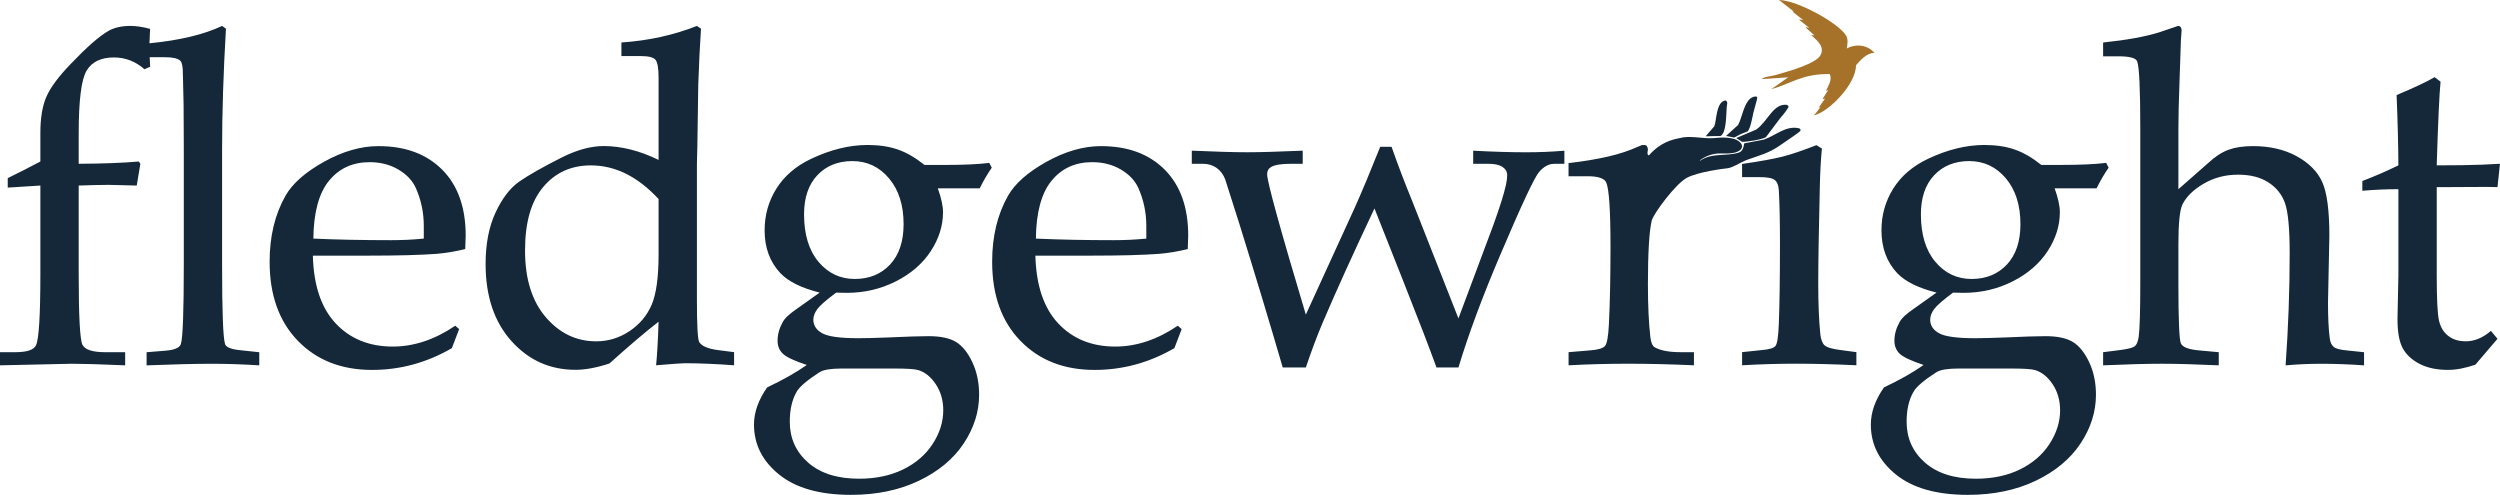
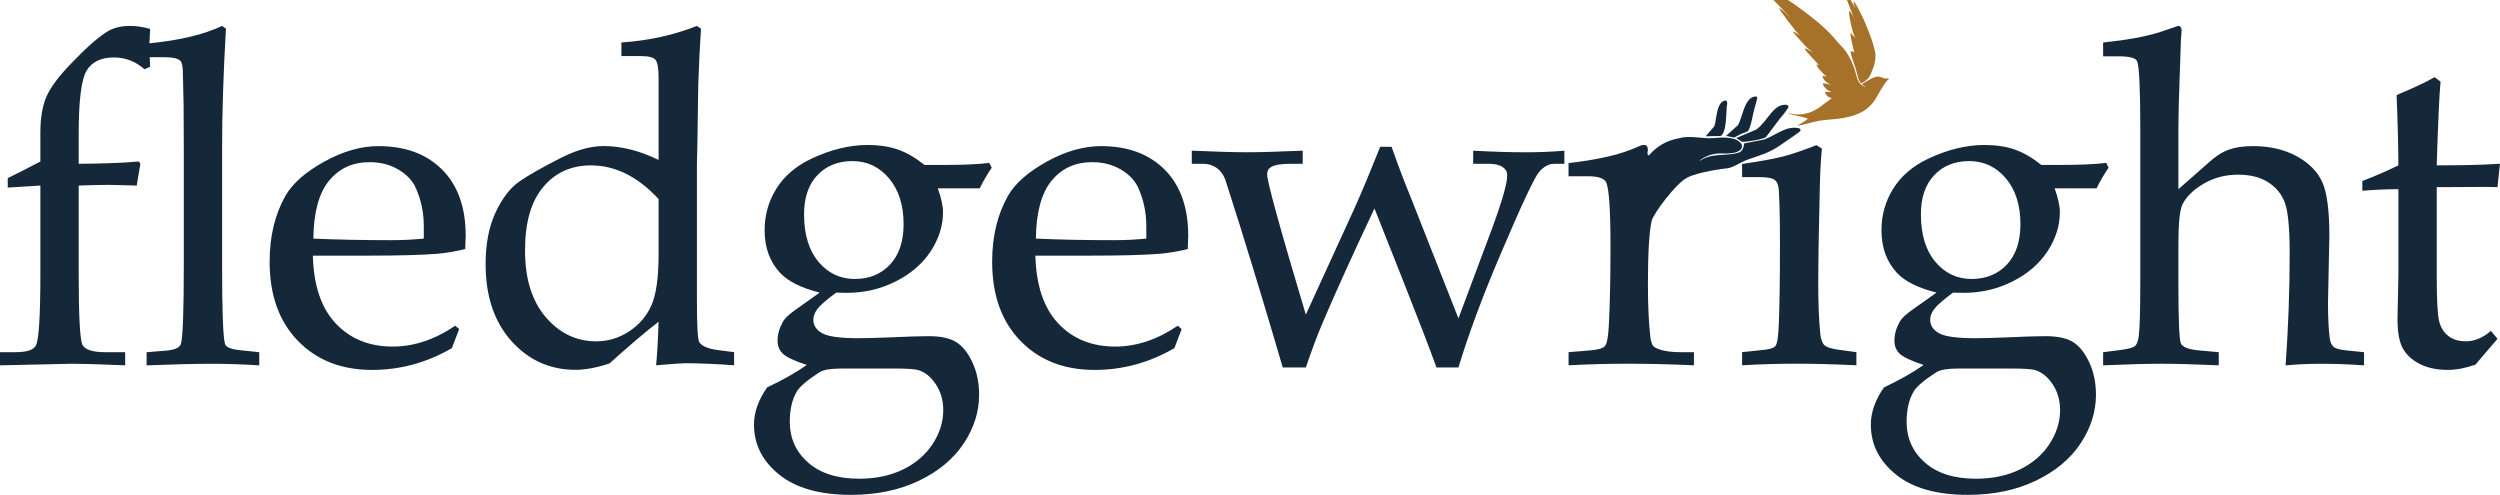
<svg xmlns="http://www.w3.org/2000/svg" version="1.1" viewBox="0 0 915.26 181.15">
  <path fill-rule="evenodd" fill="#14283A" d="M82.39,125.95c-.72-2.27-1.08-11.87-1.08-28.8v-42.67c0-13.12.47-27.78,1.41-43.99l-1.41-1c-6.67,3.16-15.54,5.28-26.59,6.36.03-1.47.11-3.23.23-5.28-2.66-.72-5.07-1.08-7.24-1.08-3.27,0-5.99.64-8.15,1.91-3.27,1.89-7.85,5.9-13.72,12.06-4.44,4.6-7.39,8.59-8.86,11.97s-2.2,7.76-2.2,13.14v10.56c-4.04,2.14-8.02,4.17-11.95,6.09v3.46l11.95-.75v32.29c0,15.11-.53,23.82-1.58,26.15-.78,1.72-3.32,2.57-7.64,2.57H0v4.81l26.28-.58c3.94,0,10.45.19,19.54.58v-4.81h-7.3c-4.65,0-7.43-.91-8.34-2.74-.91-1.83-1.37-10.49-1.37-25.98v-32.29c4.87-.17,8.55-.25,11.04-.25l10.21.25,1.33-7.97-.58-.83c-5.7.5-13.03.78-22,.83v-11.06c0-12.26.98-19.96,2.95-23.13,1.96-3.16,5.27-4.74,9.92-4.74,4.2,0,7.94,1.44,11.21,4.32l2.08-.91c-.07-1.28-.13-2.44-.17-3.49h5.69c2.82,0,4.68.44,5.56,1.33.61.61.91,2.27.91,4.98l.25,10.87.08,15.94v42.42c0,17.49-.36,27.31-1.08,29.47-.44,1.33-2.24,2.13-5.4,2.41l-7.14.58v4.81c9.87-.39,17.85-.58,23.95-.58,5.49,0,11.26.19,17.3.58v-4.81l-7.06-.75c-3.27-.33-5.09-1.08-5.48-2.24ZM138.63,53.49c-6.47,0-13.14,1.91-20,5.73-6.86,3.82-11.57,7.97-14.11,12.45-3.87,6.81-5.81,14.86-5.81,24.16,0,12.17,3.44,21.82,10.33,28.93,6.89,7.11,15.95,10.67,27.18,10.67,5.15,0,10.15-.66,15.02-1.99,4.87-1.33,9.6-3.32,14.19-5.98l2.66-6.97-1.41-1.25c-3.76,2.55-7.54,4.46-11.36,5.73-3.81,1.27-7.65,1.91-11.52,1.91-8.62,0-15.58-2.82-20.89-8.47-5.3-5.64-8.09-13.92-8.37-24.82h20.72c10.5,0,18.7-.22,24.62-.66,3.32-.28,6.8-.86,10.44-1.74l.17-4.9c0-10.35-2.86-18.4-8.59-24.16-5.73-5.75-13.49-8.63-23.28-8.63ZM155.15,87.35c-3.87.39-7.89.58-12.04.58-10.35,0-19.81-.19-28.39-.58.11-9.57,2.02-16.63,5.73-21.17,3.71-4.54,8.66-6.81,14.86-6.81,3.98,0,7.5.9,10.54,2.7,3.04,1.8,5.17,4.05,6.39,6.77,1.94,4.37,2.91,8.99,2.91,13.86v4.65ZM255.97,125.2c-.55-1.05-.83-6.2-.83-15.45v-49.59l.17-7.14.33-22.1c.28-7.97.61-14.78,1-20.43l-1.5-1c-8.55,3.39-17.76,5.4-27.64,6.06v4.98h7.14c2.77,0,4.54.44,5.31,1.33.77.89,1.16,3.08,1.16,6.57v30.11c-3.54-1.71-6.98-2.99-10.32-3.82-3.34-.83-6.59-1.25-9.74-1.25-4.64,0-9.7,1.36-15.17,4.07-7.13,3.6-12.38,6.57-15.75,8.92-3.37,2.35-6.27,6.13-8.7,11.33-2.43,5.2-3.65,11.48-3.65,18.84,0,11.79,3.15,21.2,9.45,28.22,6.3,7.03,14.12,10.54,23.46,10.54,3.59,0,7.74-.77,12.43-2.32,7.29-6.56,13.29-11.65,17.99-15.29-.22,6.89-.53,12.2-.91,15.95,6.05-.5,9.55-.75,10.49-.75,5.22,0,11.24.25,18.06.75v-4.81l-5.89-.75c-3.76-.5-6.06-1.5-6.89-2.99ZM241.11,93.12c0,8.42-.86,14.6-2.57,18.54-1.71,3.94-4.42,7.13-8.12,9.6-3.7,2.47-7.76,3.7-12.18,3.7-7.24,0-13.38-2.95-18.44-8.85-5.06-5.9-7.58-14.03-7.58-24.39s2.21-17.94,6.63-23.23c4.42-5.29,10.25-7.94,17.48-7.94,4.47,0,8.77,1.03,12.89,3.08,4.12,2.05,8.08,5.13,11.89,9.23v20.28ZM345.42,60.38h-6.97c-3.32-2.66-6.57-4.54-9.75-5.64-3.18-1.11-6.88-1.66-11.08-1.66-6.64,0-13.53,1.69-20.67,5.07-5.59,2.66-9.82,6.29-12.7,10.89-2.88,4.6-4.32,9.7-4.32,15.3,0,6.37,1.94,11.61,5.81,15.71,2.93,3.05,7.71,5.4,14.35,7.07l-8.04,5.71c-2.93,1.99-4.75,3.67-5.47,5.05-1.27,2.26-1.91,4.55-1.91,6.87,0,1.93.65,3.52,1.95,4.76,1.3,1.24,4.22,2.61,8.75,4.1-3.93,2.77-8.77,5.51-14.52,8.22-3.21,4.59-4.81,9.13-4.81,13.61,0,7.25,3.07,13.35,9.21,18.3,6.14,4.95,14.91,7.43,26.31,7.43,9.35,0,17.62-1.72,24.82-5.15,7.19-3.44,12.67-7.99,16.44-13.67,3.76-5.68,5.64-11.62,5.64-17.83,0-4.43-.83-8.41-2.49-11.93-1.66-3.52-3.65-5.98-5.98-7.4-2.32-1.41-5.67-2.12-10.04-2.12-3.04,0-7.97.16-14.78.47-4.76.19-8.41.28-10.96.28-6.64,0-11.04-.61-13.2-1.82-2.16-1.21-3.24-2.86-3.24-4.96,0-1.27.48-2.56,1.45-3.88s3.27-3.33,6.91-6.03l3.9.08c6.42,0,12.4-1.4,17.94-4.2,5.54-2.8,9.8-6.49,12.79-11.06,2.99-4.58,4.48-9.33,4.48-14.27,0-2.27-.64-5.19-1.91-8.74h15.36c1.27-2.62,2.74-5.14,4.4-7.54l-.91-1.76c-3.98.5-9.57.75-16.77.75ZM300.08,136.25c1.44-.89,4.12-1.33,8.04-1.33h19.4c4.53,0,7.43.19,8.7.58,2.49.78,4.63,2.52,6.42,5.24,1.8,2.72,2.69,5.88,2.69,9.48,0,4.21-1.29,8.3-3.85,12.27-2.57,3.96-6.17,7.08-10.82,9.36-4.64,2.27-10.03,3.41-16.16,3.41-7.96,0-14.17-1.97-18.65-5.91-4.48-3.94-6.71-8.93-6.71-14.97,0-4.38.83-8.01,2.49-10.9.99-1.83,3.81-4.24,8.45-7.24ZM325.86,96.84c-3.3,3.53-7.61,5.29-12.94,5.29s-9.75-2.1-13.27-6.29-5.28-9.99-5.28-17.37c0-6.11,1.62-10.89,4.87-14.33,3.25-3.44,7.53-5.17,12.85-5.17s9.84,2.11,13.39,6.33c3.55,4.22,5.33,9.81,5.33,16.75,0,6.33-1.65,11.26-4.95,14.79ZM403.15,53.49c-6.47,0-13.14,1.91-20,5.73-6.86,3.82-11.57,7.97-14.11,12.45-3.87,6.81-5.81,14.86-5.81,24.16,0,12.17,3.44,21.82,10.33,28.93,6.89,7.11,15.95,10.67,27.18,10.67,5.15,0,10.15-.66,15.02-1.99,4.87-1.33,9.6-3.32,14.19-5.98l2.66-6.97-1.41-1.25c-3.76,2.55-7.54,4.46-11.36,5.73-3.81,1.27-7.65,1.91-11.52,1.91-8.62,0-15.58-2.82-20.89-8.47-5.3-5.64-8.09-13.92-8.37-24.82h20.72c10.5,0,18.7-.22,24.62-.66,3.32-.28,6.8-.86,10.44-1.74l.17-4.9c0-10.35-2.86-18.4-8.59-24.16-5.73-5.75-13.49-8.63-23.28-8.63ZM419.67,87.35c-3.87.39-7.89.58-12.04.58-10.35,0-19.81-.19-28.39-.58.11-9.57,2.02-16.63,5.73-21.17,3.71-4.54,8.66-6.81,14.86-6.81,3.98,0,7.5.9,10.54,2.7,3.04,1.8,5.17,4.05,6.39,6.77,1.94,4.37,2.91,8.99,2.91,13.86v4.65ZM539.34,55.15v4.81h5.48c2.38,0,4.14.39,5.27,1.16,1.13.77,1.7,1.8,1.7,3.07,0,.83-.14,1.94-.42,3.32-.72,3.37-2.3,8.4-4.73,15.09l-12.7,33.97-17.1-43.41c-2.55-6.2-5.01-12.67-7.39-19.42h-4.15c-3.49,8.75-6.58,16.16-9.3,22.25l-17.93,39.19c-9.45-31.56-14.17-48.69-14.17-51.4,0-1.22.5-2.1,1.49-2.65,1.27-.77,3.62-1.16,7.06-1.16h4.48v-4.81c-8.96.39-15.75.58-20.34.58s-11.46-.19-20.27-.58v4.81h4.15c1.83,0,3.44.48,4.86,1.45,1.41.97,2.48,2.36,3.2,4.19l5.31,16.67c5.86,18.85,11.12,36.26,15.77,52.24h8.47c2.04-6.07,4.14-11.65,6.3-16.73,4.81-11.26,11.08-25.09,18.82-41.48l10.56,26.66c5.6,14.13,9.64,24.65,12.14,31.55h8.05c3.65-12.11,8.74-25.81,15.27-41.13,7.8-18.35,12.56-28.51,14.28-30.47,1.71-1.96,3.54-2.94,5.48-2.94h3.74v-4.81c-4.54.39-9.24.58-14.11.58-5.59,0-12.01-.19-19.25-.58ZM668,126.45c-.83-.77-1.36-2.16-1.58-4.15-.5-5.09-.75-11.23-.75-18.43,0-7.69.19-19.62.58-35.78.11-4.98.36-9.55.75-13.7l-1.99-1.25c-5.04,1.97-9.15,3.36-12.33,4.18-3.18.82-8.15,1.72-14.9,2.71v4.81h6.23c2.99,0,4.91.36,5.77,1.08.86.72,1.34,1.94,1.45,3.66.28,4.66.42,11.29.42,19.89,0,12.37-.14,22.08-.42,29.13-.17,4.55-.57,7.23-1.2,8.03-.64.8-2.34,1.32-5.1,1.54l-7.14.75v4.81c6.64-.39,13.23-.58,19.76-.58s14,.19,22.08.58v-4.81l-5.64-.75c-3.15-.39-5.15-.97-5.98-1.74ZM771.98,61.39l-.91-1.76c-3.98.5-9.57.75-16.77.75h-6.97c-3.32-2.66-6.57-4.54-9.75-5.64-3.18-1.11-6.88-1.66-11.08-1.66-6.64,0-13.53,1.69-20.67,5.07-5.59,2.66-9.82,6.29-12.7,10.89-2.88,4.6-4.32,9.7-4.32,15.3,0,6.37,1.94,11.61,5.81,15.71,2.93,3.05,7.71,5.4,14.35,7.07l-8.04,5.71c-2.93,1.99-4.75,3.67-5.47,5.05-1.27,2.26-1.91,4.55-1.91,6.87,0,1.93.65,3.52,1.95,4.76,1.3,1.24,4.22,2.61,8.75,4.1-3.93,2.77-8.77,5.51-14.52,8.22-3.21,4.59-4.81,9.13-4.81,13.61,0,7.25,3.07,13.35,9.21,18.3,6.14,4.95,14.91,7.43,26.31,7.43,9.35,0,17.62-1.72,24.82-5.15,7.19-3.44,12.67-7.99,16.44-13.67,3.76-5.68,5.64-11.62,5.64-17.83,0-4.43-.83-8.41-2.49-11.93-1.66-3.52-3.65-5.98-5.98-7.4-2.32-1.41-5.67-2.12-10.04-2.12-3.04,0-7.97.16-14.78.47-4.76.19-8.41.28-10.96.28-6.64,0-11.04-.61-13.2-1.82-2.16-1.21-3.24-2.86-3.24-4.96,0-1.27.48-2.56,1.45-3.88.97-1.32,3.27-3.33,6.91-6.03l3.9.08c6.42,0,12.4-1.4,17.94-4.2,5.54-2.8,9.8-6.49,12.79-11.06,2.99-4.58,4.48-9.33,4.48-14.27,0-2.27-.64-5.19-1.91-8.74h15.36c1.27-2.62,2.74-5.14,4.4-7.54ZM708.96,136.25c1.44-.89,4.12-1.33,8.04-1.33h19.4c4.53,0,7.43.19,8.7.58,2.49.78,4.63,2.52,6.42,5.24,1.8,2.72,2.69,5.88,2.69,9.48,0,4.21-1.29,8.3-3.85,12.27-2.57,3.96-6.18,7.08-10.82,9.36-4.64,2.27-10.03,3.41-16.16,3.41-7.96,0-14.17-1.97-18.65-5.91-4.48-3.94-6.71-8.93-6.71-14.97,0-4.38.83-8.01,2.49-10.9.99-1.83,3.81-4.24,8.45-7.24ZM734.74,96.84c-3.3,3.53-7.61,5.29-12.94,5.29s-9.75-2.1-13.27-6.29c-3.52-4.19-5.28-9.99-5.28-17.37,0-6.11,1.62-10.89,4.87-14.33,3.25-3.44,7.53-5.17,12.85-5.17s9.84,2.11,13.39,6.33c3.55,4.22,5.33,9.81,5.33,16.75,0,6.33-1.65,11.26-4.95,14.79ZM854.32,126.95c-.75-.66-1.2-1.66-1.37-2.99-.44-3.21-.66-7.58-.66-13.12l.5-24.57c0-9.24-.87-15.78-2.61-19.63-1.74-3.85-4.87-7-9.38-9.46-4.51-2.46-9.84-3.69-15.98-3.69-3.49,0-6.46.44-8.92,1.33-2.46.89-4.97,2.52-7.51,4.9l-10.87,9.55v-22.22c0-4.15.14-9.98.42-17.49l.5-14.92.25-3.4c0-1.16-.44-1.74-1.33-1.74l-6.81,2.32c-5.15,1.61-12.01,2.85-20.59,3.74v5.06h5.73c3.98,0,6.23.61,6.72,1.82.77,1.77,1.16,10.04,1.16,24.8v55.99c0,10.4-.19,17.09-.58,20.07-.28,1.88-.83,3.08-1.66,3.61-.83.53-2.88.98-6.14,1.37l-5.23.66v4.81c8.85-.39,16.02-.58,21.5-.58s12.2.19,20.83.58v-4.81l-7.22-.66c-3.82-.33-6.03-1.19-6.64-2.57-.61-1.38-.91-8.66-.91-21.83v-14.44c0-7.69.5-12.56,1.49-14.61,1.44-2.88,4.04-5.41,7.8-7.6,3.76-2.19,7.94-3.28,12.53-3.28s8.19.94,11.12,2.82c2.93,1.88,4.97,4.43,6.1,7.64,1.13,3.21,1.7,9.33,1.7,18.34,0,13.45-.5,27.12-1.49,41.01,4.32-.39,8.66-.58,13.03-.58,5.09,0,10.32.19,15.69.58v-4.81l-6.31-.66c-2.49-.22-4.11-.66-4.86-1.33ZM895,68.51l15.94-.08,3.4.08.91-8.55-6.64.33c-4.26.17-9.77.25-16.52.25.5-16.1.97-26.31,1.41-30.63l-2.17-1.66c-2.84,1.66-7.48,3.85-13.93,6.56.39,9.24.61,17.82.66,25.73-4.04,1.99-8.44,3.9-13.2,5.73v3.57c4.54-.39,8.94-.58,13.2-.58v31.54l-.33,16.02c0,4.76.64,8.32,1.92,10.67,1.28,2.35,3.34,4.26,6.17,5.73,2.84,1.47,6.31,2.2,10.42,2.2,1.56,0,3.17-.17,4.84-.5s3.39-.8,5.17-1.41l8.09-9.48-2.41-2.89c-1.49,1.27-3,2.23-4.52,2.86-1.52.64-3.09.95-4.69.95-2.6,0-4.75-.66-6.43-1.99-1.69-1.33-2.81-3.19-3.36-5.57-.55-2.38-.83-7.81-.83-16.29v-32.59h2.91Z" />
  <path fill-rule="evenodd" fill="#14283A" d="M634.9,50.37c.77-.41,1.53-.82,2.3-1.23.86-.34,1.71-.68,2.57-1.02,1.05-.84,1.86-5.57,2.14-6.81.43-1.87,1.51-5.18,1.4-5.56-.12-.38-.27-.29-.4-.44-4.21.01-4.86,7.3-6.57,10.43-1.47,1.34-2.95,2.68-4.42,4.02.99.2,1.99.4,2.98.6ZM635.63,50.54c.71.46,1.43.92,2.14,1.38,1.64.07,7.5-.84,8.76-1.73,1.74-2.31,3.47-4.62,5.21-6.93,1.09-1.18,3.18-3.89,3.05-4.29-.13-.4-.39-.38-.58-.58-5.05-.64-6.92,5.98-11.26,9.05-2.44,1.03-4.88,2.07-7.32,3.1ZM658.62,46.97c-4.82-1.14-8.62,2.74-12.9,4.15-2.35.45-4.71.9-7.06,1.34-.34.1-.03,2.75-2.15,3.42-4.5,1.43-9.82-.03-14,2.91-.08-.02-.16-.04-.24-.06,1.65-1.26,3.4-1.98,5.23-2.36,2.77-.58,7.12.6,9.69-1.51.29-.24.48-.73.56-1.09.08-.53-.19-1.1-.63-1.58-2.21-2.4-7.75-1.81-9.74-1.63-3.71.33-8.63-1.04-12.21-.04-3.09.59-7.21,1.53-11.54,6.41-.17-.3-.54-.23-.48-.96.02-1.05.44-1.2-.17-2.4-.18-.36-.64-.5-1.25-.5-.5,0-1.13.19-1.91.58-3.27,1.49-7,2.73-11.21,3.69-4.21.97-8.99,1.76-14.36,2.37v4.81h6.97c3.82,0,6.09.75,6.81,2.24,1.05,2.32,1.58,10.16,1.58,23.49,0,10.96-.19,20.42-.58,28.39-.22,4.54-.71,7.22-1.45,8.05-.75.83-2.53,1.36-5.35,1.58l-7.97.66v4.81c7.19-.39,14.47-.58,21.83-.58s15.61.19,24.07.58v-4.81h-4.98c-4.1,0-7.19-.58-9.3-1.74-.89-.5-1.44-1.71-1.66-3.65-.61-5.25-.91-11.72-.91-19.4,0-11.66.47-19.48,1.41-23.46.87-2.8,8.81-13.49,12.92-15.62,4.11-2.14,13.14-3.29,14.82-3.46,1.68-.17,4.54-1.98,6.8-2.97,4.42-1.61,8.34-2.47,12.61-5.54,2.26-1.63,7.28-4.83,7.32-5.31.05-.57-.3-.68-.56-.82ZM632.17,39.13c.05-.54.16-1.03.19-1.37.03-.35-.26-.87-.59-.97-.22-.03-.5.08-.73.18-2.75,1.14-2.6,7.09-3.42,9.25-1.06,1.22-2.12,2.45-3.18,3.67,1.82-.03,3.65-.07,5.47-.1,2.2-1.34,1.98-7.36,2.26-10.66Z" />
-   <path fill-rule="evenodd" fill="#A67229" d="M676.27,17.69h-.17c.31-1.42.53-3.32-.17-4.55C673.37,8.64,658.3.17,651.3,0c1.8,1.4,3.6,2.81,5.4,4.21h-.51c1.35,1.07,2.7,2.13,4.05,3.2-.45-.11-.9-.22-1.35-.34-.06.06-.11.11-.17.17,1.24,1.01,2.47,2.02,3.71,3.03-.39-.11-.79-.22-1.18-.34-.06.06-.11.11-.17.17,1.07.95,2.14,1.91,3.21,2.86-.39-.06-.79-.11-1.18-.17,1.25,1.51,5,3.66,3.54,7.08-1.31,3.46-12.33,6.34-16.53,7.58-1.76.52-3.95.5-5.23,1.52,3.26-.22,6.52-.45,9.79-.67-2.08,1.46-4.16,2.92-6.24,4.38,7.24-2.03,11.37-5.74,21.43-5.56,1.06,2.28-.74,4.49-1.35,6.23.28-.17.56-.34.84-.51-.73,1.18-1.46,2.36-2.19,3.54.34-.11.68-.22,1.01-.34-.79,1.12-1.57,2.25-2.36,3.37.22-.06.45-.11.67-.17-.62.79-1.24,1.57-1.86,2.36-.22.22-.45.45-.67.67,5.52-1.18,15.59-11.48,15.52-18.37,1.51-1.69,3.75-4.48,6.75-4.55-2.28-2.67-6.29-3.54-9.95-1.69Z" />
+   <g fill="#A67229" fill-rule="nonzero" transform="translate(645 -4) scale(0.056545)">
+     <path d="M823.21,581.88c-11.04-5.64-14.35-1.45-27.55-3.73-25.94-4.48-34.39-23.49-83.54.04-19.05,11.5-49,25.67-64.01,38,0,2.67,9.42,9.17,30.02,16.4-26.51-1.79-38.87-15.94-48.02-29.4-14.71-21.65-19-51.09-28-80.01-12.68-40.72-32.31-80.8-54.01-114.01-18.03-27.59-43.77-48.92-64.01-74.01-62.69-77.72-144.67-142.01-225.03-202.01C193.91,84.51,57.94-4.77,55.05,3.15c-2.89,7.92,10.9,20.83,36,37C65.66,25.47-2.01-6.45.05,1.15c2.05,7.6,36.91,31.25,56.01,50,19.09,18.76,55.13,57.17,83.01,85.01,23.86,23.82,50.08,51.44,50.08,51.44,0,0-12.34-10.59-30-28-17.66-17.41-43.96-40.18-46.08-33.44-2.12,6.74,107.01,146.01,107.01,146.01,0,0,17.14,20.15,31,30-16-8.67-49.37-33.19-48.01-26,1.36,7.19,37.54,47.69,70.07,82.43s47.67,44.33,59,53c-19.33-9-47.99-32.5-53.06-25.42-5.07,7.08,72.48,83.12,92.01,108.01-10.14-3.01-14.49-9.61-16-6-4.56,10.89,38.56,58.42,65.01,79.01-7.74.06-23.39-8.41-27-5-.2,17.74,24.01,45.86,56.01,57-6.4.42-43.15-11.81-51.96-7.6s26.1,55.01,60,54c-18.37,3.94-40.5-3.88-46.05.6-5.52,4.46,13.44,38.63,42.59,38.99.27-.12.42-.13.42.02-.14,0-.28-.01-.42-.02-2.97,1.36-21.5,18.27-35.59,27.02-16.57,10.97-32.15,25.38-48.01,36-103.43,69.27-185.37,35.62-197.02,35-7.99,7.88,126.15,28.83,124.08,36.39s-62.81,40.68-65.07,44.62c17.61,1.03,87.07-21.94,136.02-31s98.45-8.12,150.02-17c68.39-11.78,126.84-30.2,169.02-68,16.78-15.04,35.67-32.87,47.01-53,20.75-36.86,43.88-77.09,70.76-115.53.76-3.27,18.98-16.32,18.32-17.79Z" />
+     <path d="M735.6,418.29c-11.42-77.75-75.29-220.36-75.29-220.36,0,0-58.45-121.27-64.18-116.88-5.72,4.39,10.15,43.92,10.15,43.92,0,0-71.8-128.74-72.14-108.37-.34,20.37,51.07,131.18,71,200-16.03-54.01-34.71-76.37-39.89-73.87-5.18,2.5,18.73,145.8,42.39,175.62-26.76-26.28-26.71-32.69-32.5-31.75-5.77.93,11.55,75.73,24,128-4.79-11.59-15.15-11.56-22.25-12.99-6.76,5.44,12.08,57.4,28.25,104.99,16.17,47.6,13.76,74.2,37.43,103.98,2.15-.97,27.37-12.43,43.57-29.98s18.84-27.65,39-81c6.18-16.35,13.79-58.61,10.46-81.32Z" />
+   </g>
</svg>
